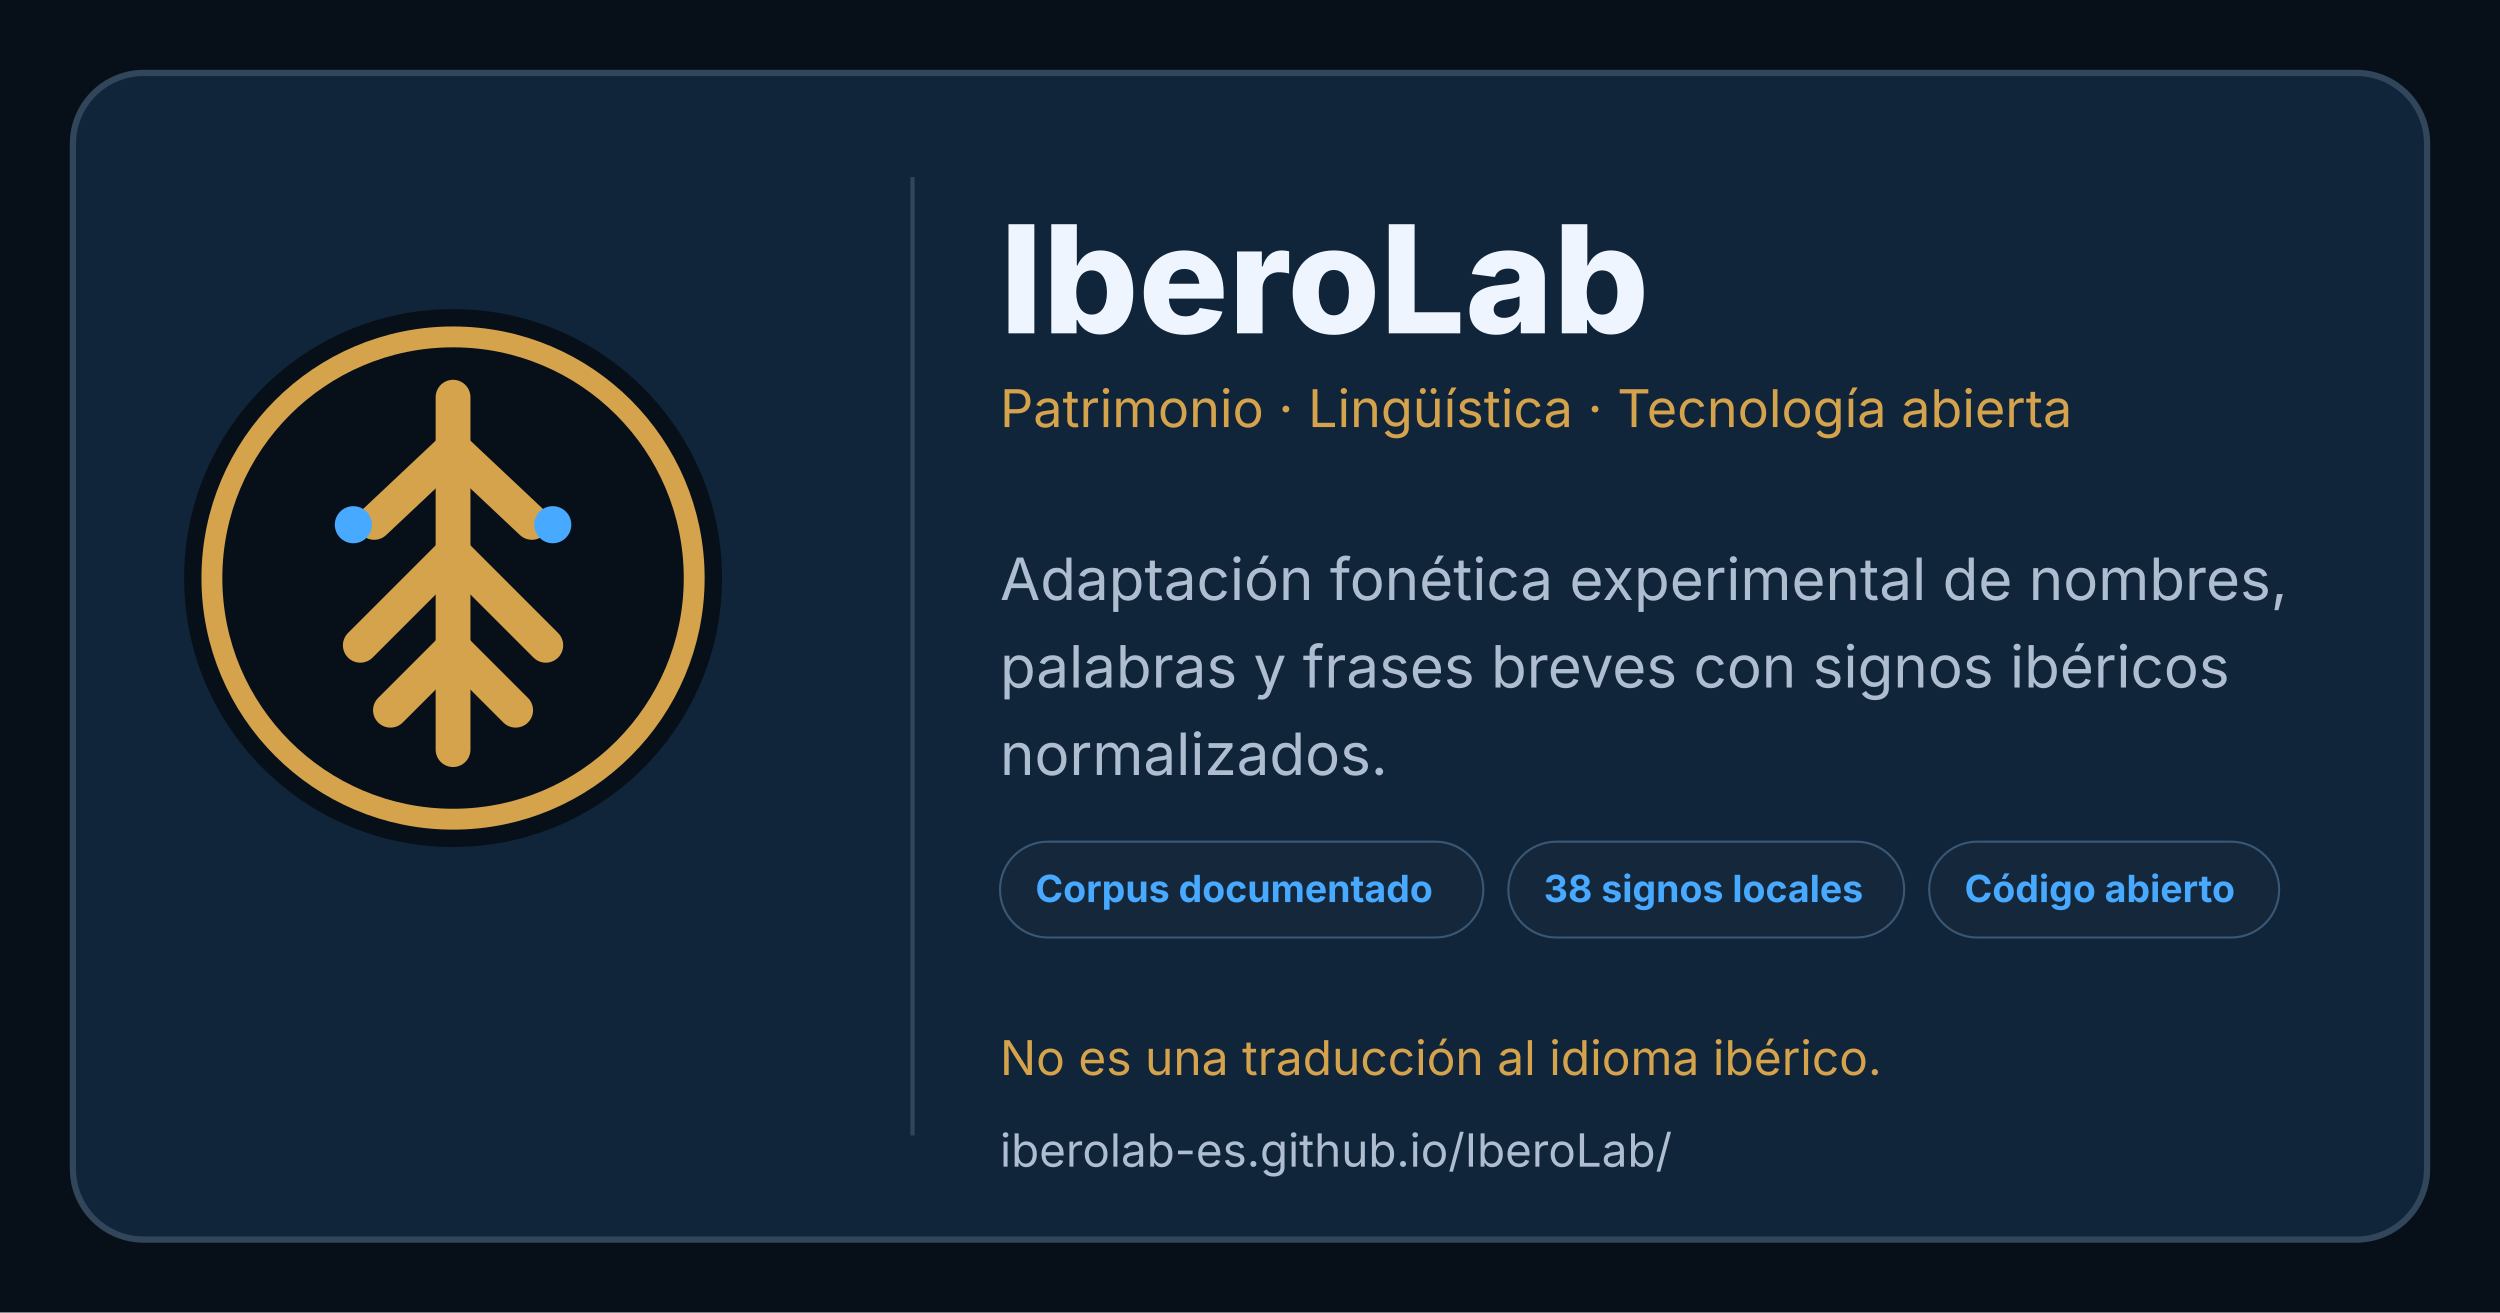
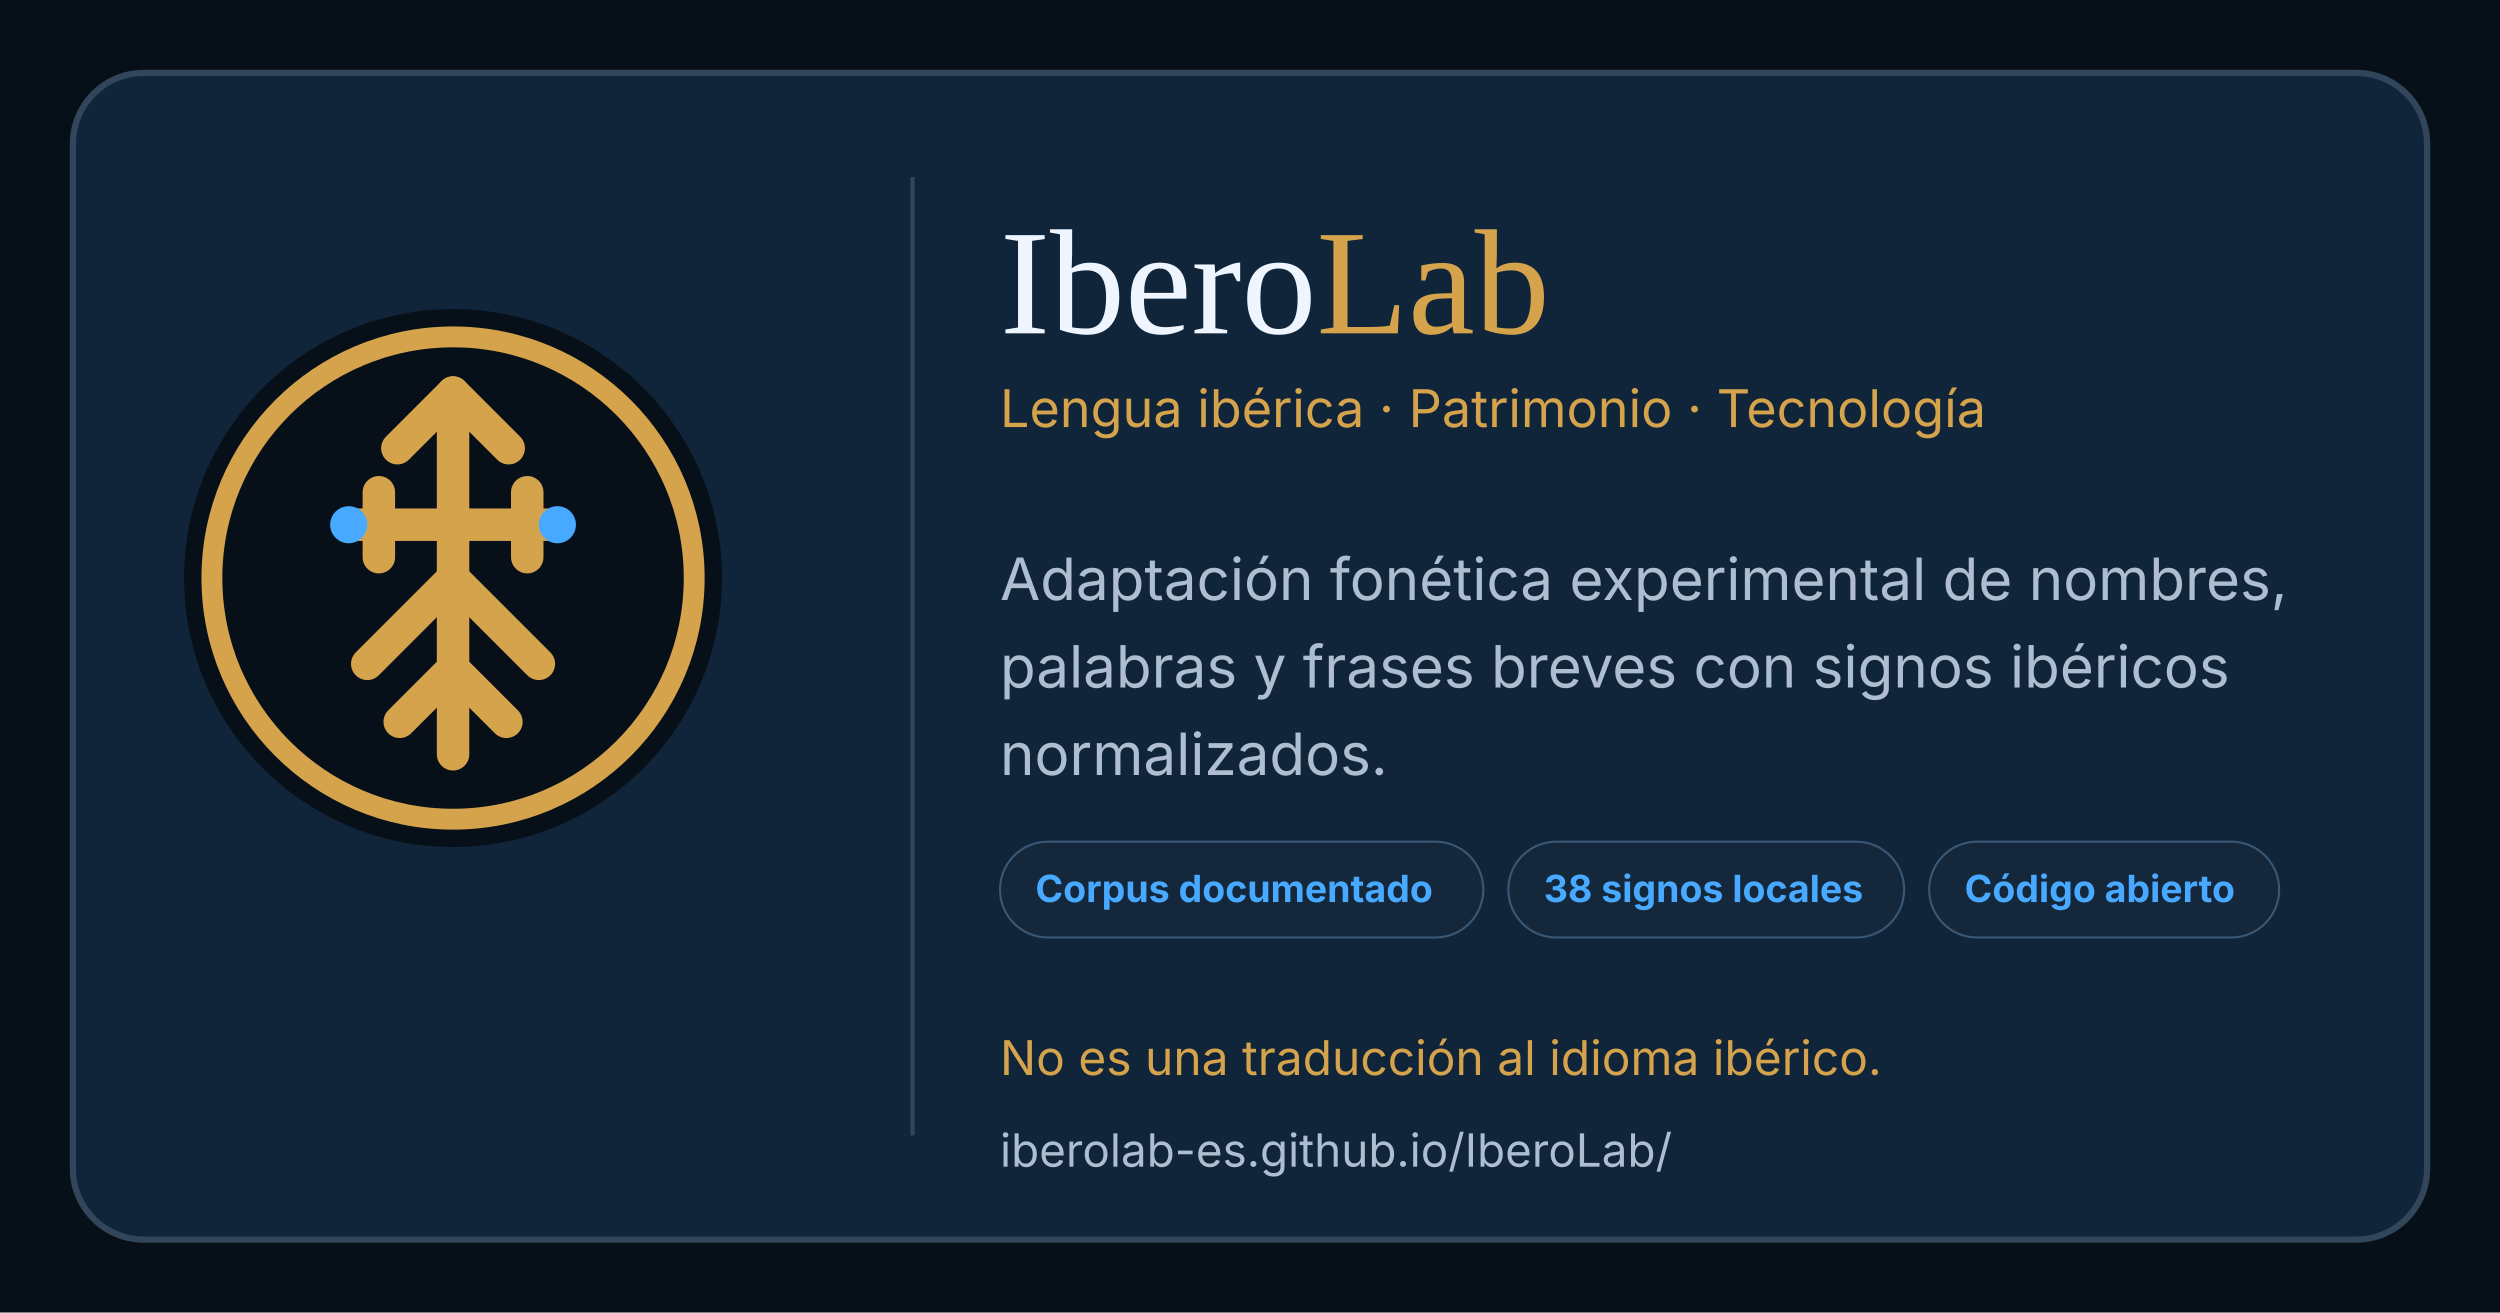
<svg xmlns="http://www.w3.org/2000/svg" viewBox="0 0 1200 630" role="img" aria-labelledby="title desc">
  <rect width="1200" height="630" fill="#071019" />
  <rect x="35" y="35" width="1130" height="560" rx="34" fill="#10253a" stroke="#31465b" stroke-width="3" />
  <line x1="438" y1="85" x2="438" y2="545" stroke="#31465b" stroke-width="2" />
  <g transform="translate(75 135) scale(1.113)">
    <circle cx="128" cy="128" r="116" fill="#071019" />
    <circle cx="128" cy="128" r="104" fill="none" stroke="#d6a34d" stroke-width="9" />
-     <g fill="none" stroke="#d6a34d" stroke-width="15" stroke-linecap="round" stroke-linejoin="round">
-       <path d="M128 50V202" />
-       <path d="M128 72L94 104" />
-       <path d="M128 72L162 104" />
-       <path d="M128 117L88 157" />
-       <path d="M128 117L168 157" />
-       <path d="M128 158L101 185" />
-       <path d="M128 158L155 185" />
+     <g fill="none" stroke="#d6a34d" stroke-width="14" stroke-linecap="round" stroke-linejoin="round">
+       <path d="M128 48V204" />
+       <path d="M104 72L128 48L152 72" />
+       <path d="M87 105H169" />
+       <path d="M96 91V119" />
+       <path d="M160 91V119" />
+       <path d="M128 128L91 165" />
+       <path d="M128 128L165 165" />
+       <path d="M105 190L128 167L151 190" />
    </g>
-     <circle cx="85" cy="105" r="8" fill="#47a9ff" />
-     <circle cx="171" cy="105" r="8" fill="#47a9ff" />
+     <circle cx="83" cy="105" r="8" fill="#47a9ff" />
+     <circle cx="173" cy="105" r="8" fill="#47a9ff" />
  </g>
  <g font-family="Inter,Segoe UI,Arial,sans-serif">
-     <text x="480" y="160" fill="#eef5ff" font-size="72" font-weight="800">IberoLab</text>
-     <text x="480" y="205" fill="#d6a34d" font-size="25">Patrimonio · Lingüística · Tecnología abierta</text>
+     <text x="480" y="160" fill="#eef5ff" font-family="Georgia,Times New Roman,serif" font-size="72" font-weight="500">Ibero<tspan fill="#d6a34d">Lab</tspan>
+     </text>
+     <text x="480" y="205" fill="#d6a34d" font-size="25">Lengua ibérica · Patrimonio · Tecnología</text>
    <text x="480" y="288" fill="#afbdd0" font-size="28">Adaptación fonética experimental de nombres,</text>
    <text x="480" y="330" fill="#afbdd0" font-size="28">palabras y frases breves con signos ibéricos</text>
    <text x="480" y="372" fill="#afbdd0" font-size="28">normalizados.</text>
    <g font-size="18" font-weight="700" fill="#47a9ff">
      <rect x="480" y="404" width="232" height="46" rx="23" fill="#15283b" stroke="#3a5875" />
      <text x="497" y="433">Corpus documentado</text>
      <rect x="724" y="404" width="190" height="46" rx="23" fill="#15283b" stroke="#3a5875" />
      <text x="741" y="433">38 signos locales</text>
      <rect x="926" y="404" width="168" height="46" rx="23" fill="#15283b" stroke="#3a5875" />
      <text x="943" y="433">Código abierto</text>
    </g>
    <text x="480" y="516" fill="#d6a34d" font-size="23">No es una traducción al idioma ibérico.</text>
    <text x="480" y="560" fill="#afbdd0" font-size="22">iberolab-es.github.io/IberoLab/</text>
  </g>
</svg>
